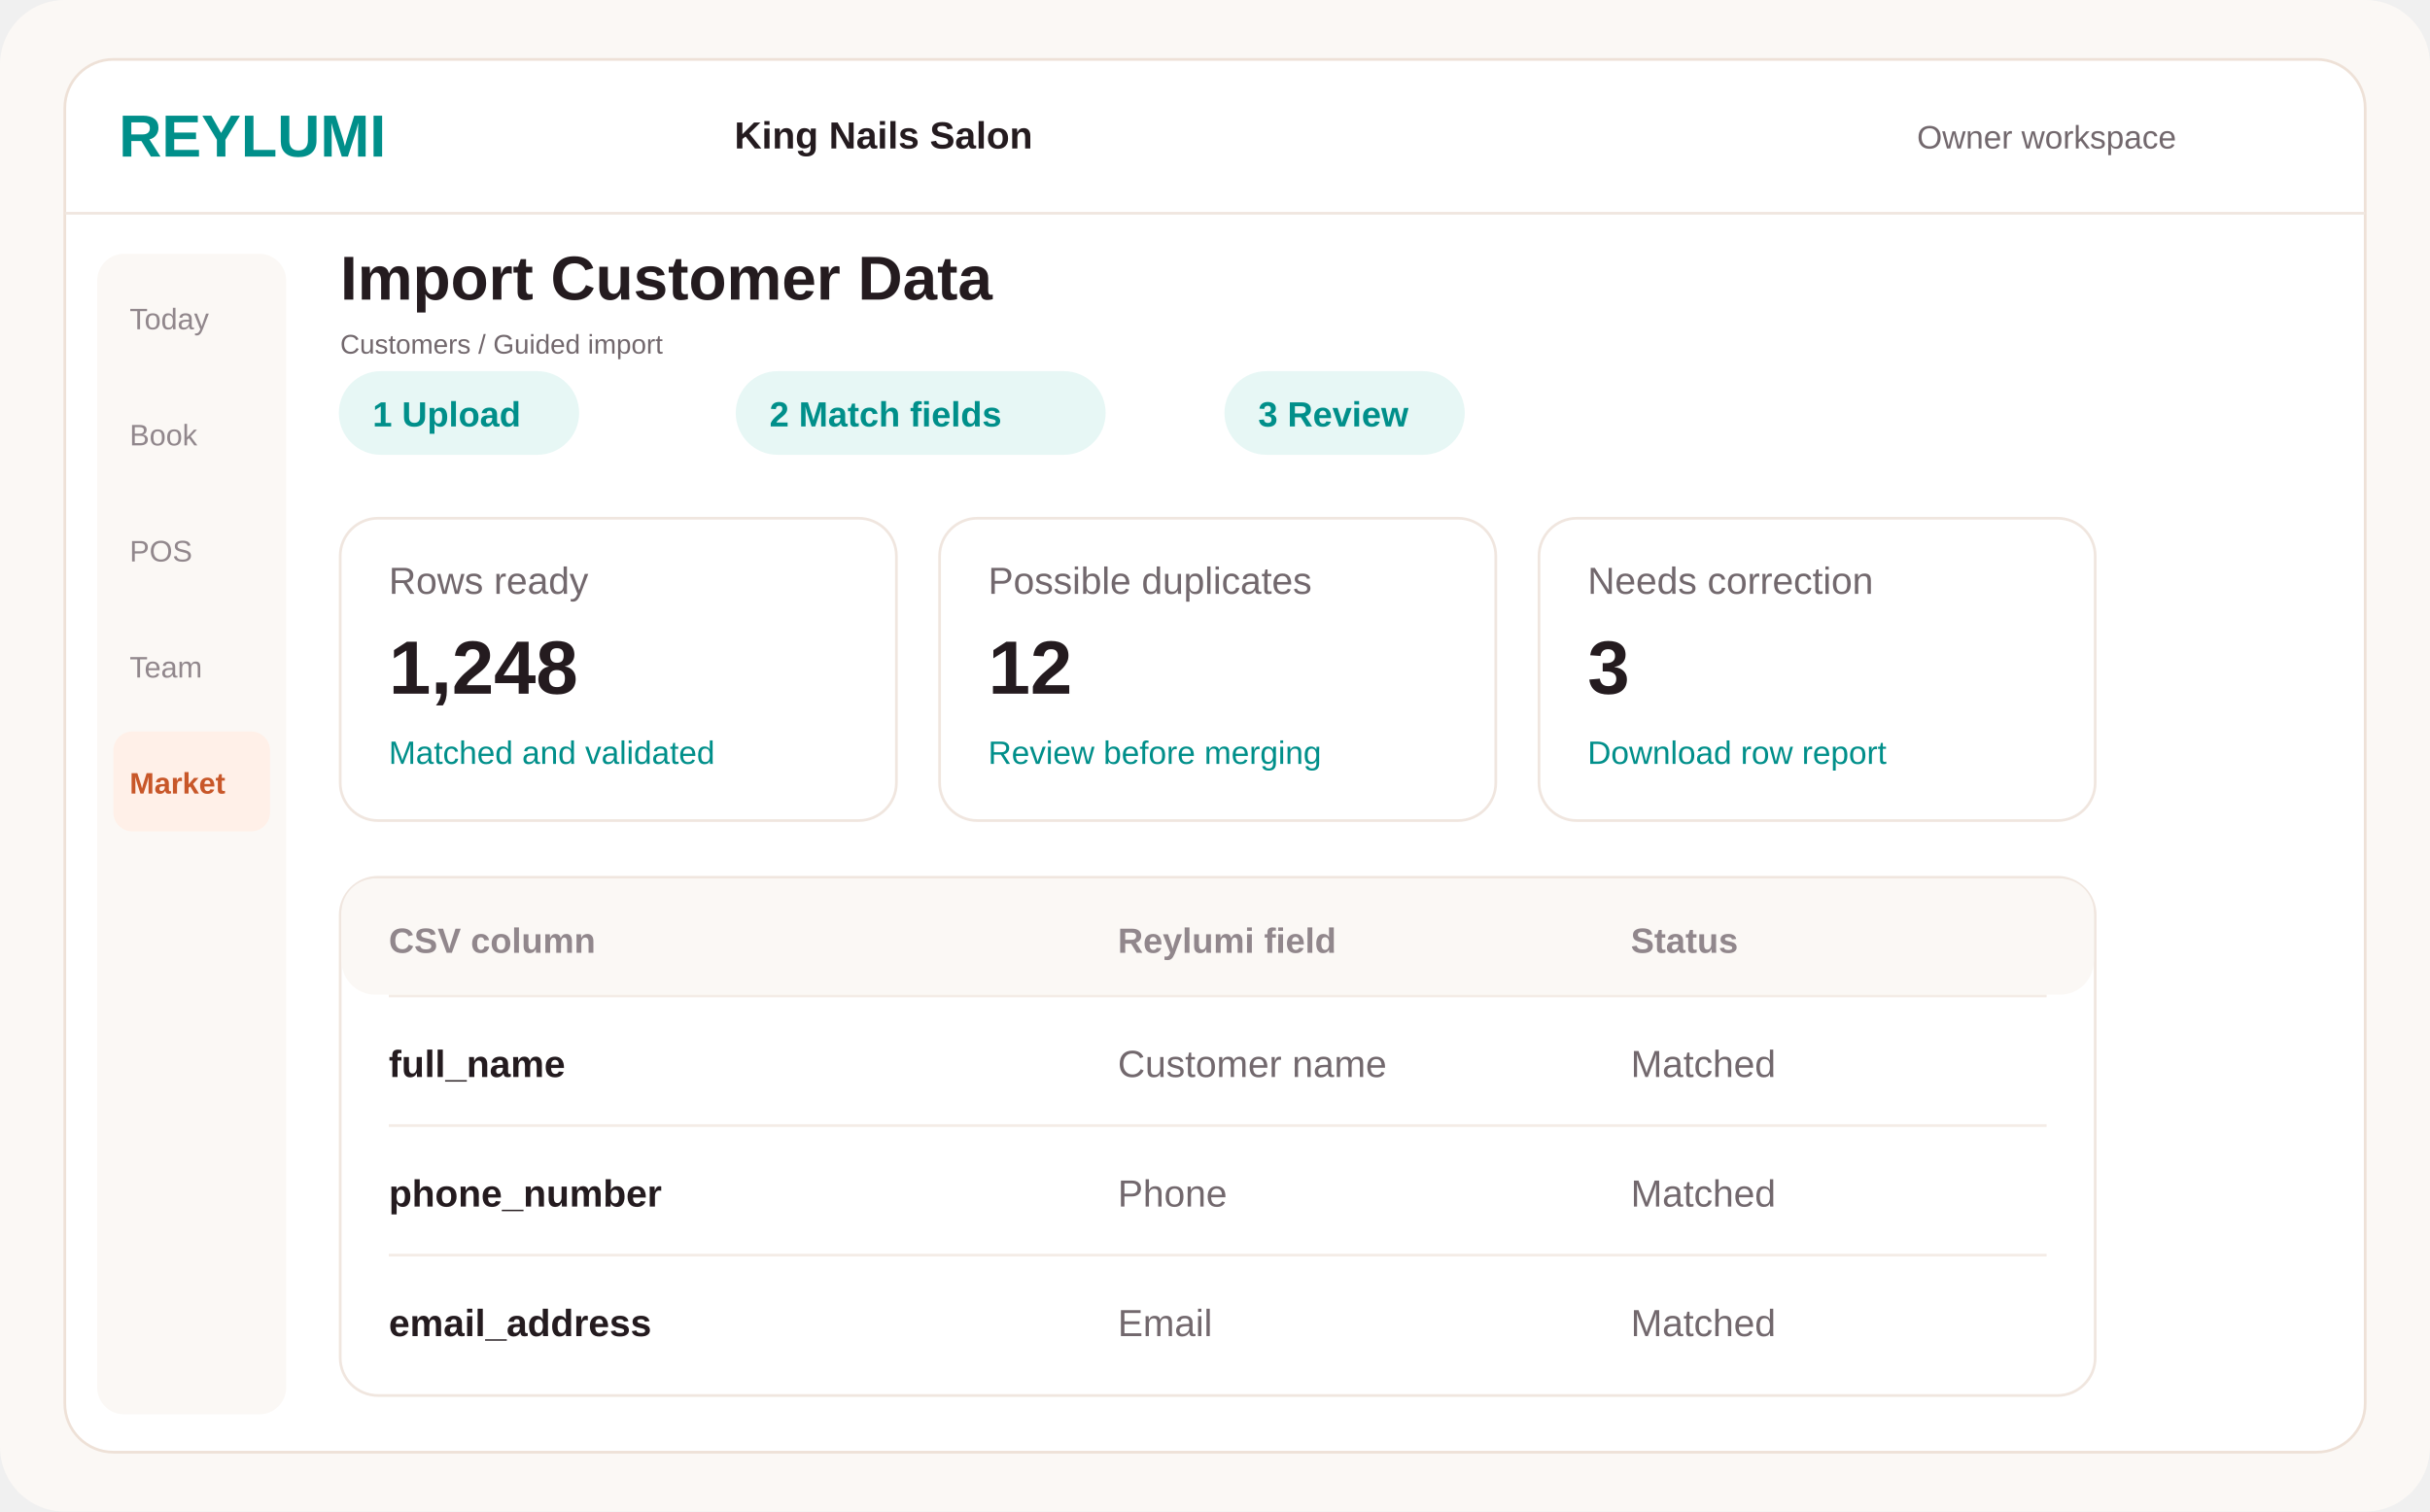
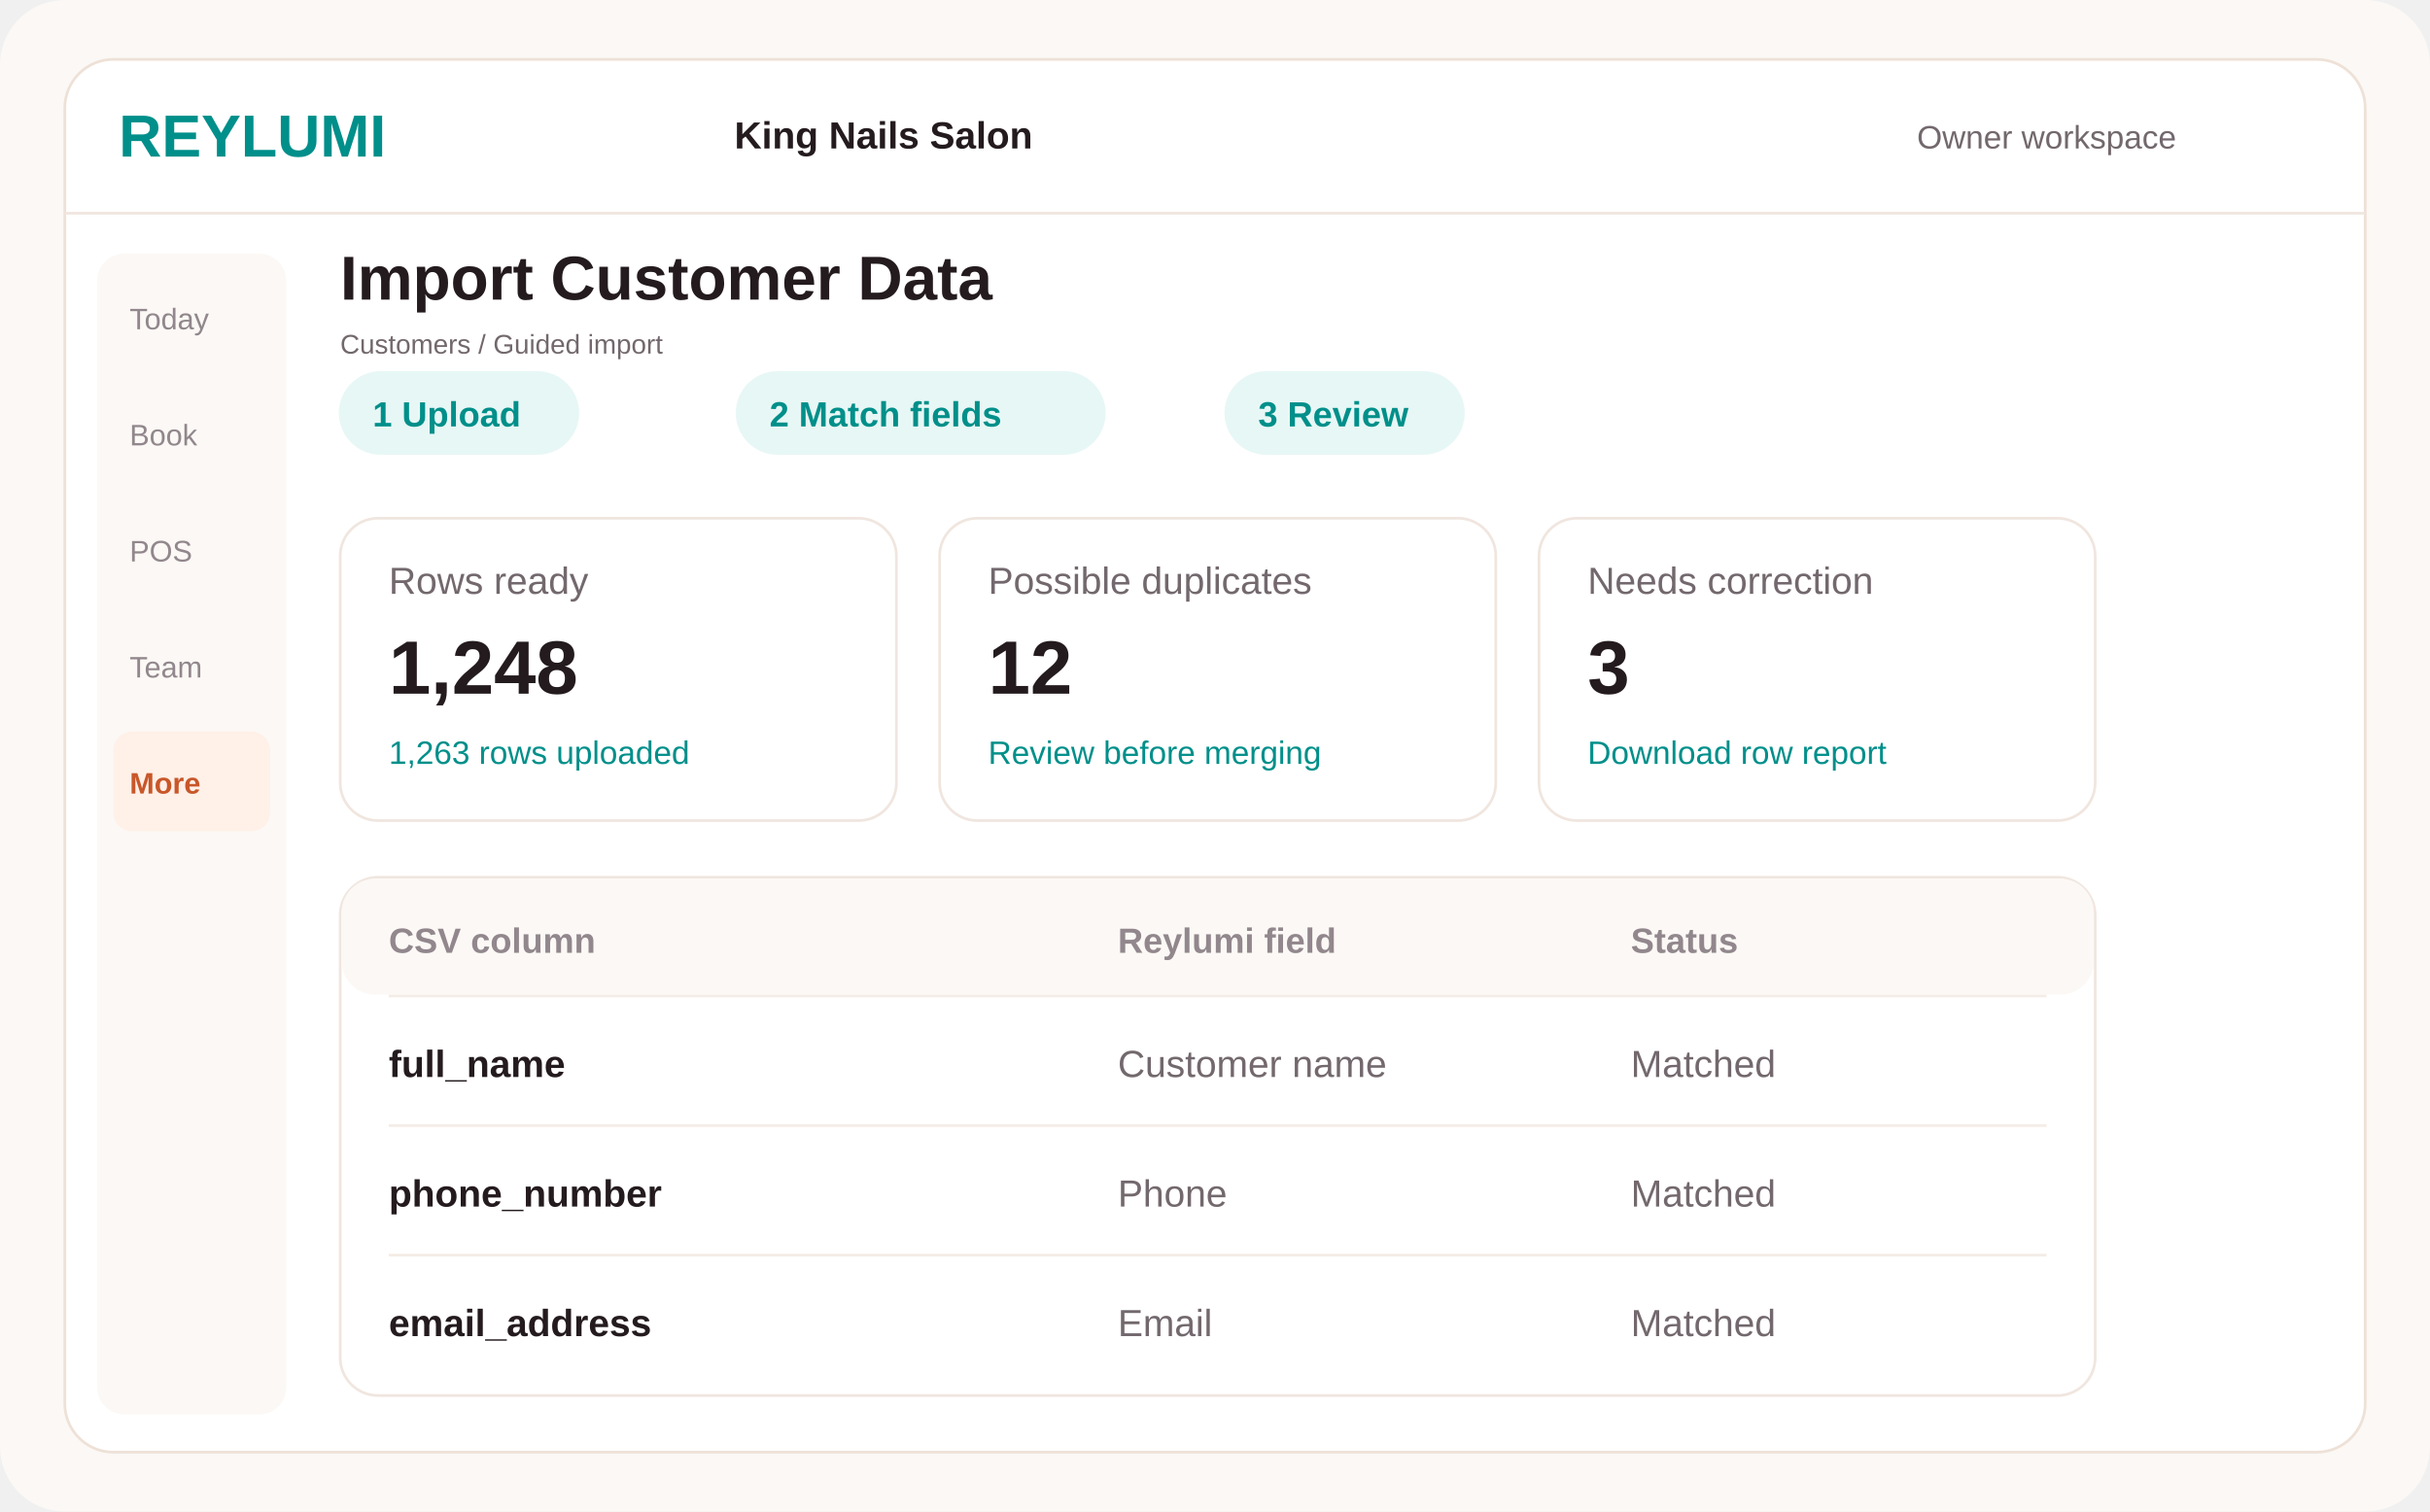
<svg xmlns="http://www.w3.org/2000/svg" width="900" height="560" viewBox="0 0 900 560">
  <g font-family="Arial,Helvetica,sans-serif">
    <rect x="0" y="0" width="900" height="560" rx="24" fill="#fbf8f5" stroke="none" />
    <rect x="24" y="22" width="852" height="516" rx="18" fill="#fff" stroke="#eee1d7" />
    <path d="M24 79h852" stroke="#f0e6df" />
    <text x="44" y="58" font-size="22" fill="#008f8a" font-weight="800">REYLUMI</text>
    <text x="272" y="55" font-size="14" fill="#241b1f" font-weight="600">King Nails Salon</text>
    <text x="710" y="55" font-size="12" fill="#72686d" font-weight="400">Owner workspace</text>
    <rect x="36" y="94" width="70" height="430" rx="10" fill="#fbf8f5" stroke="none" />
    <text x="48" y="122" font-size="11" fill="#91878c" font-weight="400">Today</text>
    <text x="48" y="165" font-size="11" fill="#91878c" font-weight="400">Book</text>
    <text x="48" y="208" font-size="11" fill="#91878c" font-weight="400">POS</text>
    <text x="48" y="251" font-size="11" fill="#91878c" font-weight="400">Team</text>
    <rect x="42" y="271" width="58" height="37" rx="7" fill="#fff0e8" stroke="none" />
-     <text x="48" y="294" font-size="11" fill="#c85729" font-weight="700">Market</text>
+     <text x="48" y="294" font-size="11" fill="#c85729" font-weight="700">More</text>
    <text x="126" y="111" font-size="23" fill="#241b1f" font-weight="750">Import Customer Data</text>
    <text x="126" y="131" font-size="10" fill="#72686d" font-weight="400">Customers / Guided import</text>
    <rect x="126" y="138" width="88" height="30" rx="15" fill="#e7f7f5" stroke="#e7f7f5" />
    <text x="138" y="158" font-size="13" fill="#008f8a" font-weight="600">1 Upload</text>
    <rect x="273" y="138" width="136" height="30" rx="15" fill="#e7f7f5" stroke="#e7f7f5" />
    <text x="285" y="158" font-size="13" fill="#008f8a" font-weight="600">2 Match fields</text>
    <rect x="454" y="138" width="88" height="30" rx="15" fill="#e7f7f5" stroke="#e7f7f5" />
    <text x="466" y="158" font-size="13" fill="#008f8a" font-weight="600">3 Review</text>
    <rect x="126" y="192" width="206" height="112" rx="14" fill="#fff" stroke="#f0e6df" />
    <text x="144" y="220" font-size="14" fill="#72686d" font-weight="400">Rows ready</text>
    <text x="144" y="257" font-size="28" fill="#241b1f" font-weight="700">1,248</text>
-     <text x="144" y="283" font-size="12" fill="#008f8a" font-weight="400">Matched and validated</text>
+     <text x="144" y="283" font-size="12" fill="#008f8a" font-weight="400">1,263 rows uploaded</text>
    <rect x="348" y="192" width="206" height="112" rx="14" fill="#fff" stroke="#f0e6df" />
    <text x="366" y="220" font-size="14" fill="#72686d" font-weight="400">Possible duplicates</text>
    <text x="366" y="257" font-size="28" fill="#241b1f" font-weight="700">12</text>
    <text x="366" y="283" font-size="12" fill="#008f8a" font-weight="400">Review before merging</text>
    <rect x="570" y="192" width="206" height="112" rx="14" fill="#fff" stroke="#f0e6df" />
    <text x="588" y="220" font-size="14" fill="#72686d" font-weight="400">Needs correction</text>
    <text x="588" y="257" font-size="28" fill="#241b1f" font-weight="700">3</text>
    <text x="588" y="283" font-size="12" fill="#008f8a" font-weight="400">Download row report</text>
    <rect x="126" y="325" width="650" height="192" rx="14" fill="#fff" stroke="#f0e6df" />
    <rect x="127" y="326" width="648" height="42" rx="12" fill="#fbf8f5" stroke="#fbf8f5" />
    <text x="144" y="353" font-size="13" fill="#91878c" font-weight="600">CSV column</text>
    <text x="414" y="353" font-size="13" fill="#91878c" font-weight="600">Reylumi field</text>
    <text x="604" y="353" font-size="13" fill="#91878c" font-weight="600">Status</text>
    <path d="M144 369h614" stroke="#f4ece6" />
    <text x="144" y="399" font-size="14" fill="#241b1f" font-weight="600">full_name</text>
    <text x="414" y="399" font-size="14" fill="#72686d" font-weight="400">Customer name</text>
    <text x="604" y="399" font-size="14" fill="#72686d" font-weight="400">Matched</text>
    <path d="M144 417h614" stroke="#f4ece6" />
    <text x="144" y="447" font-size="14" fill="#241b1f" font-weight="600">phone_number</text>
    <text x="414" y="447" font-size="14" fill="#72686d" font-weight="400">Phone</text>
    <text x="604" y="447" font-size="14" fill="#72686d" font-weight="400">Matched</text>
    <path d="M144 465h614" stroke="#f4ece6" />
    <text x="144" y="495" font-size="14" fill="#241b1f" font-weight="600">email_address</text>
    <text x="414" y="495" font-size="14" fill="#72686d" font-weight="400">Email</text>
    <text x="604" y="495" font-size="14" fill="#72686d" font-weight="400">Matched</text>
  </g>
</svg>
